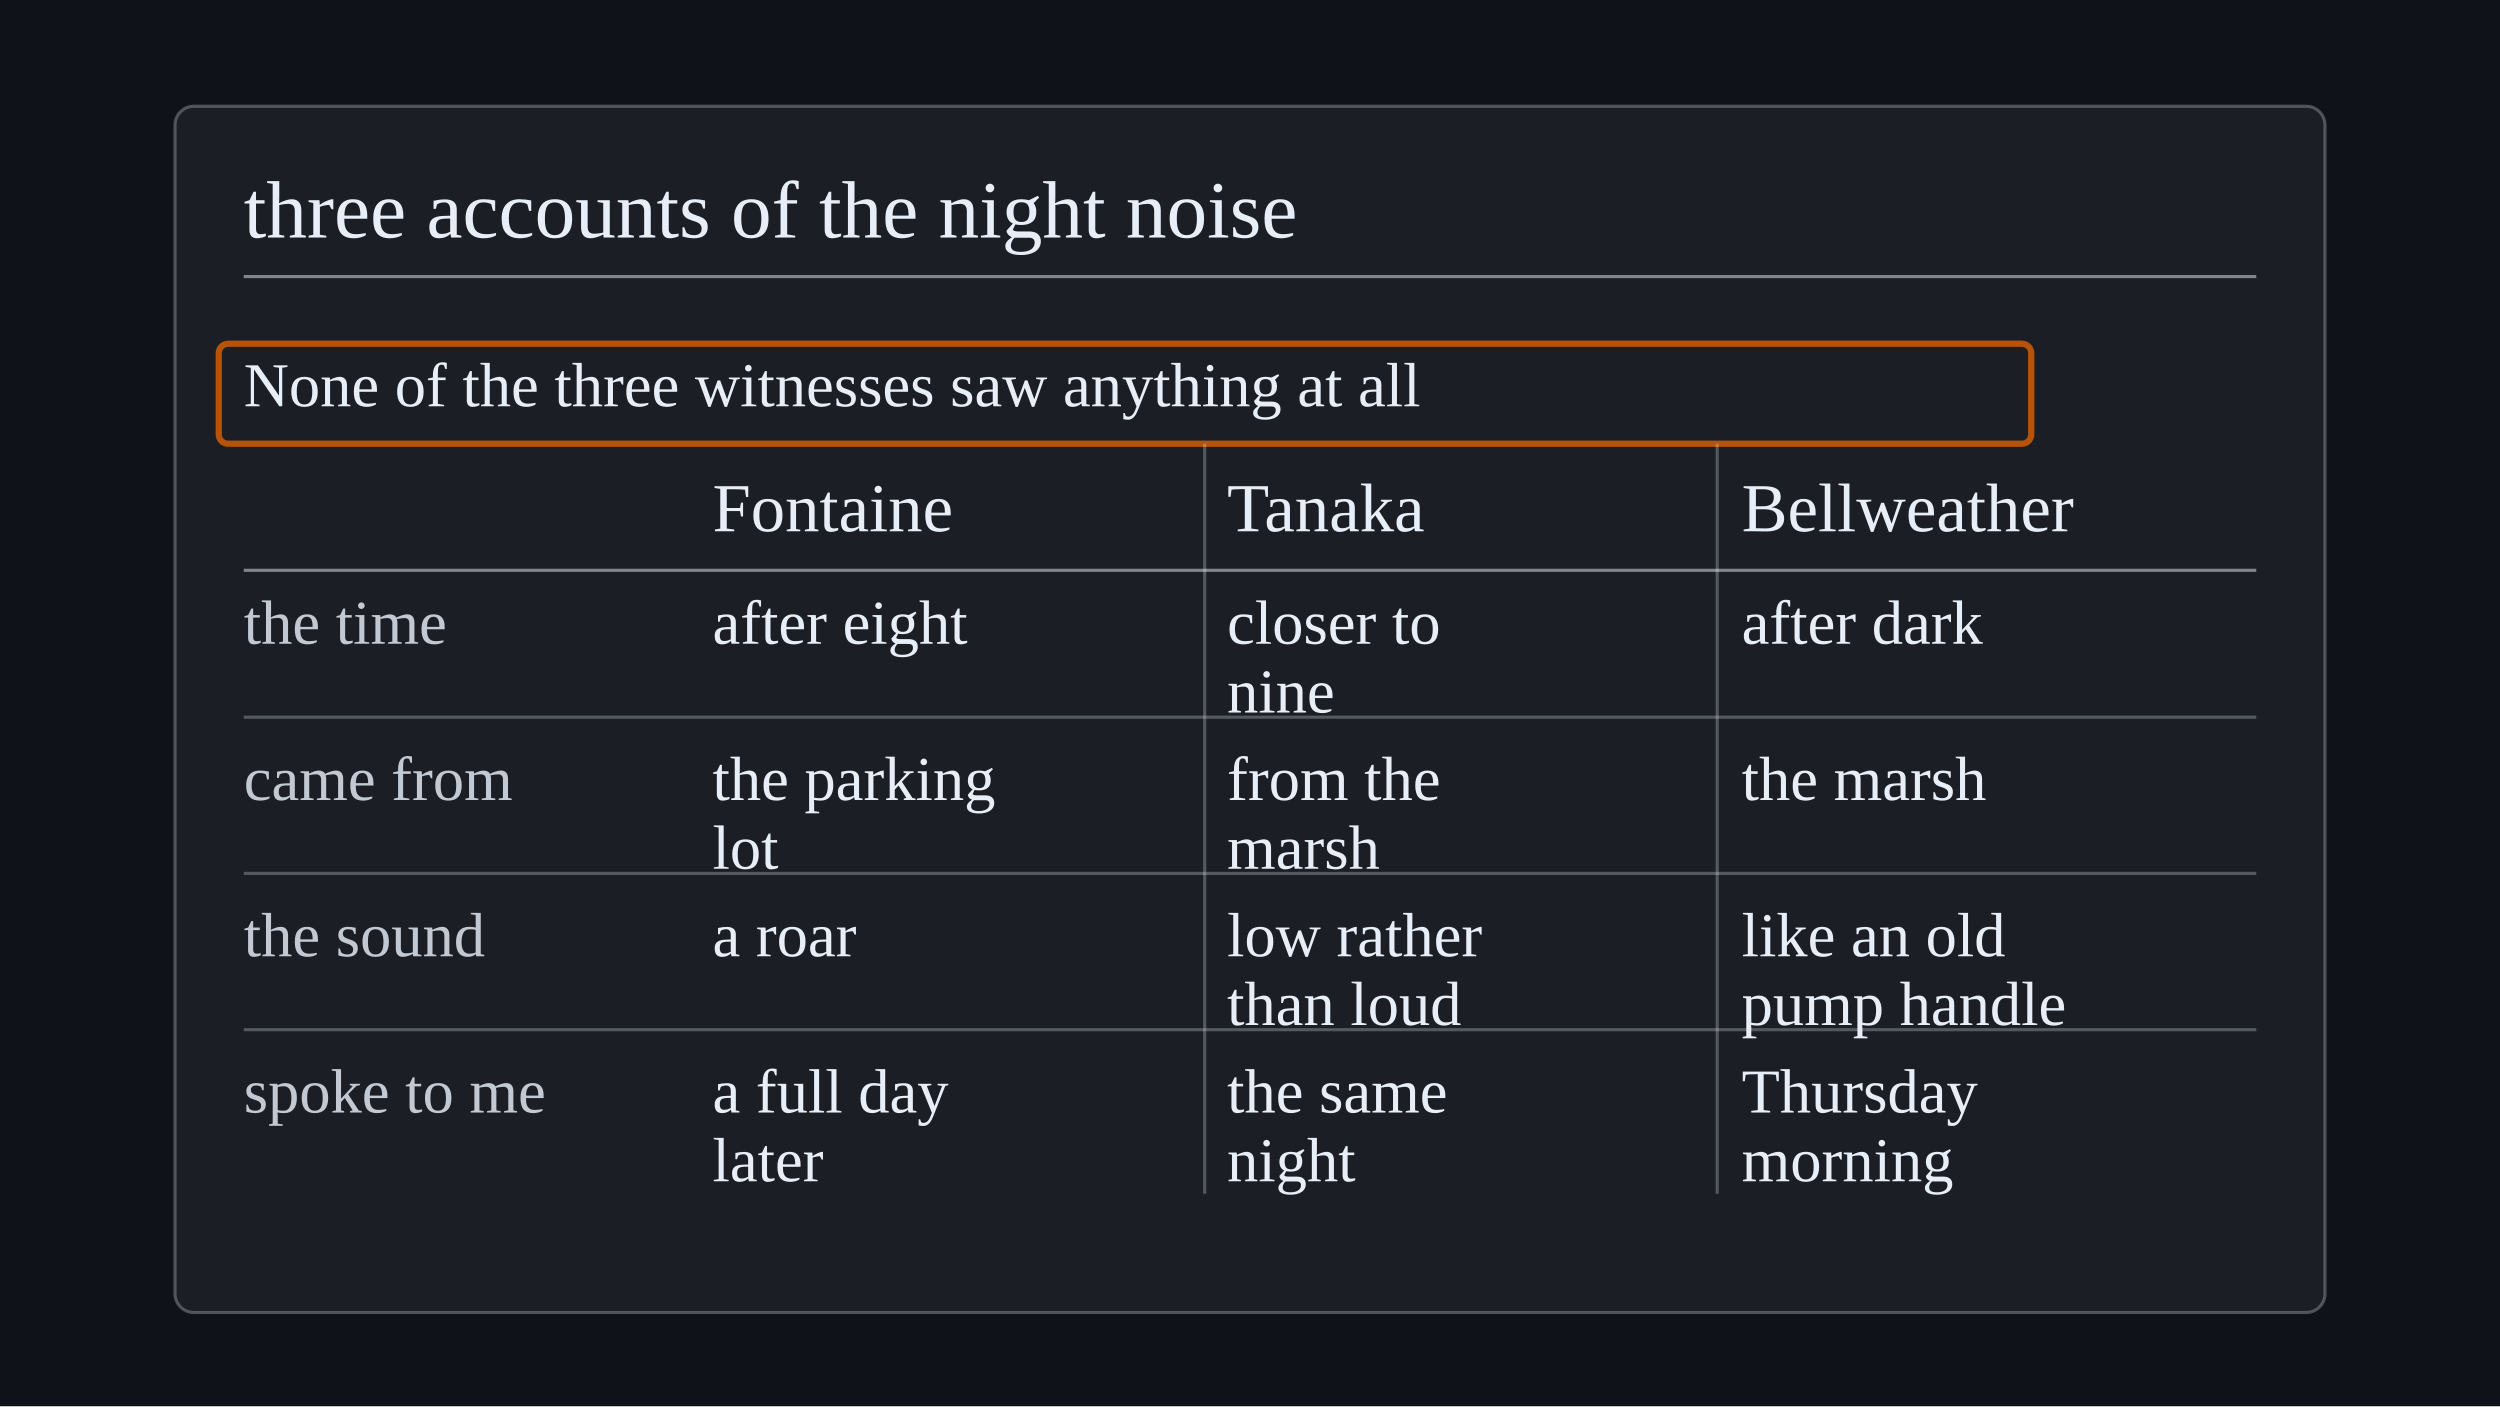
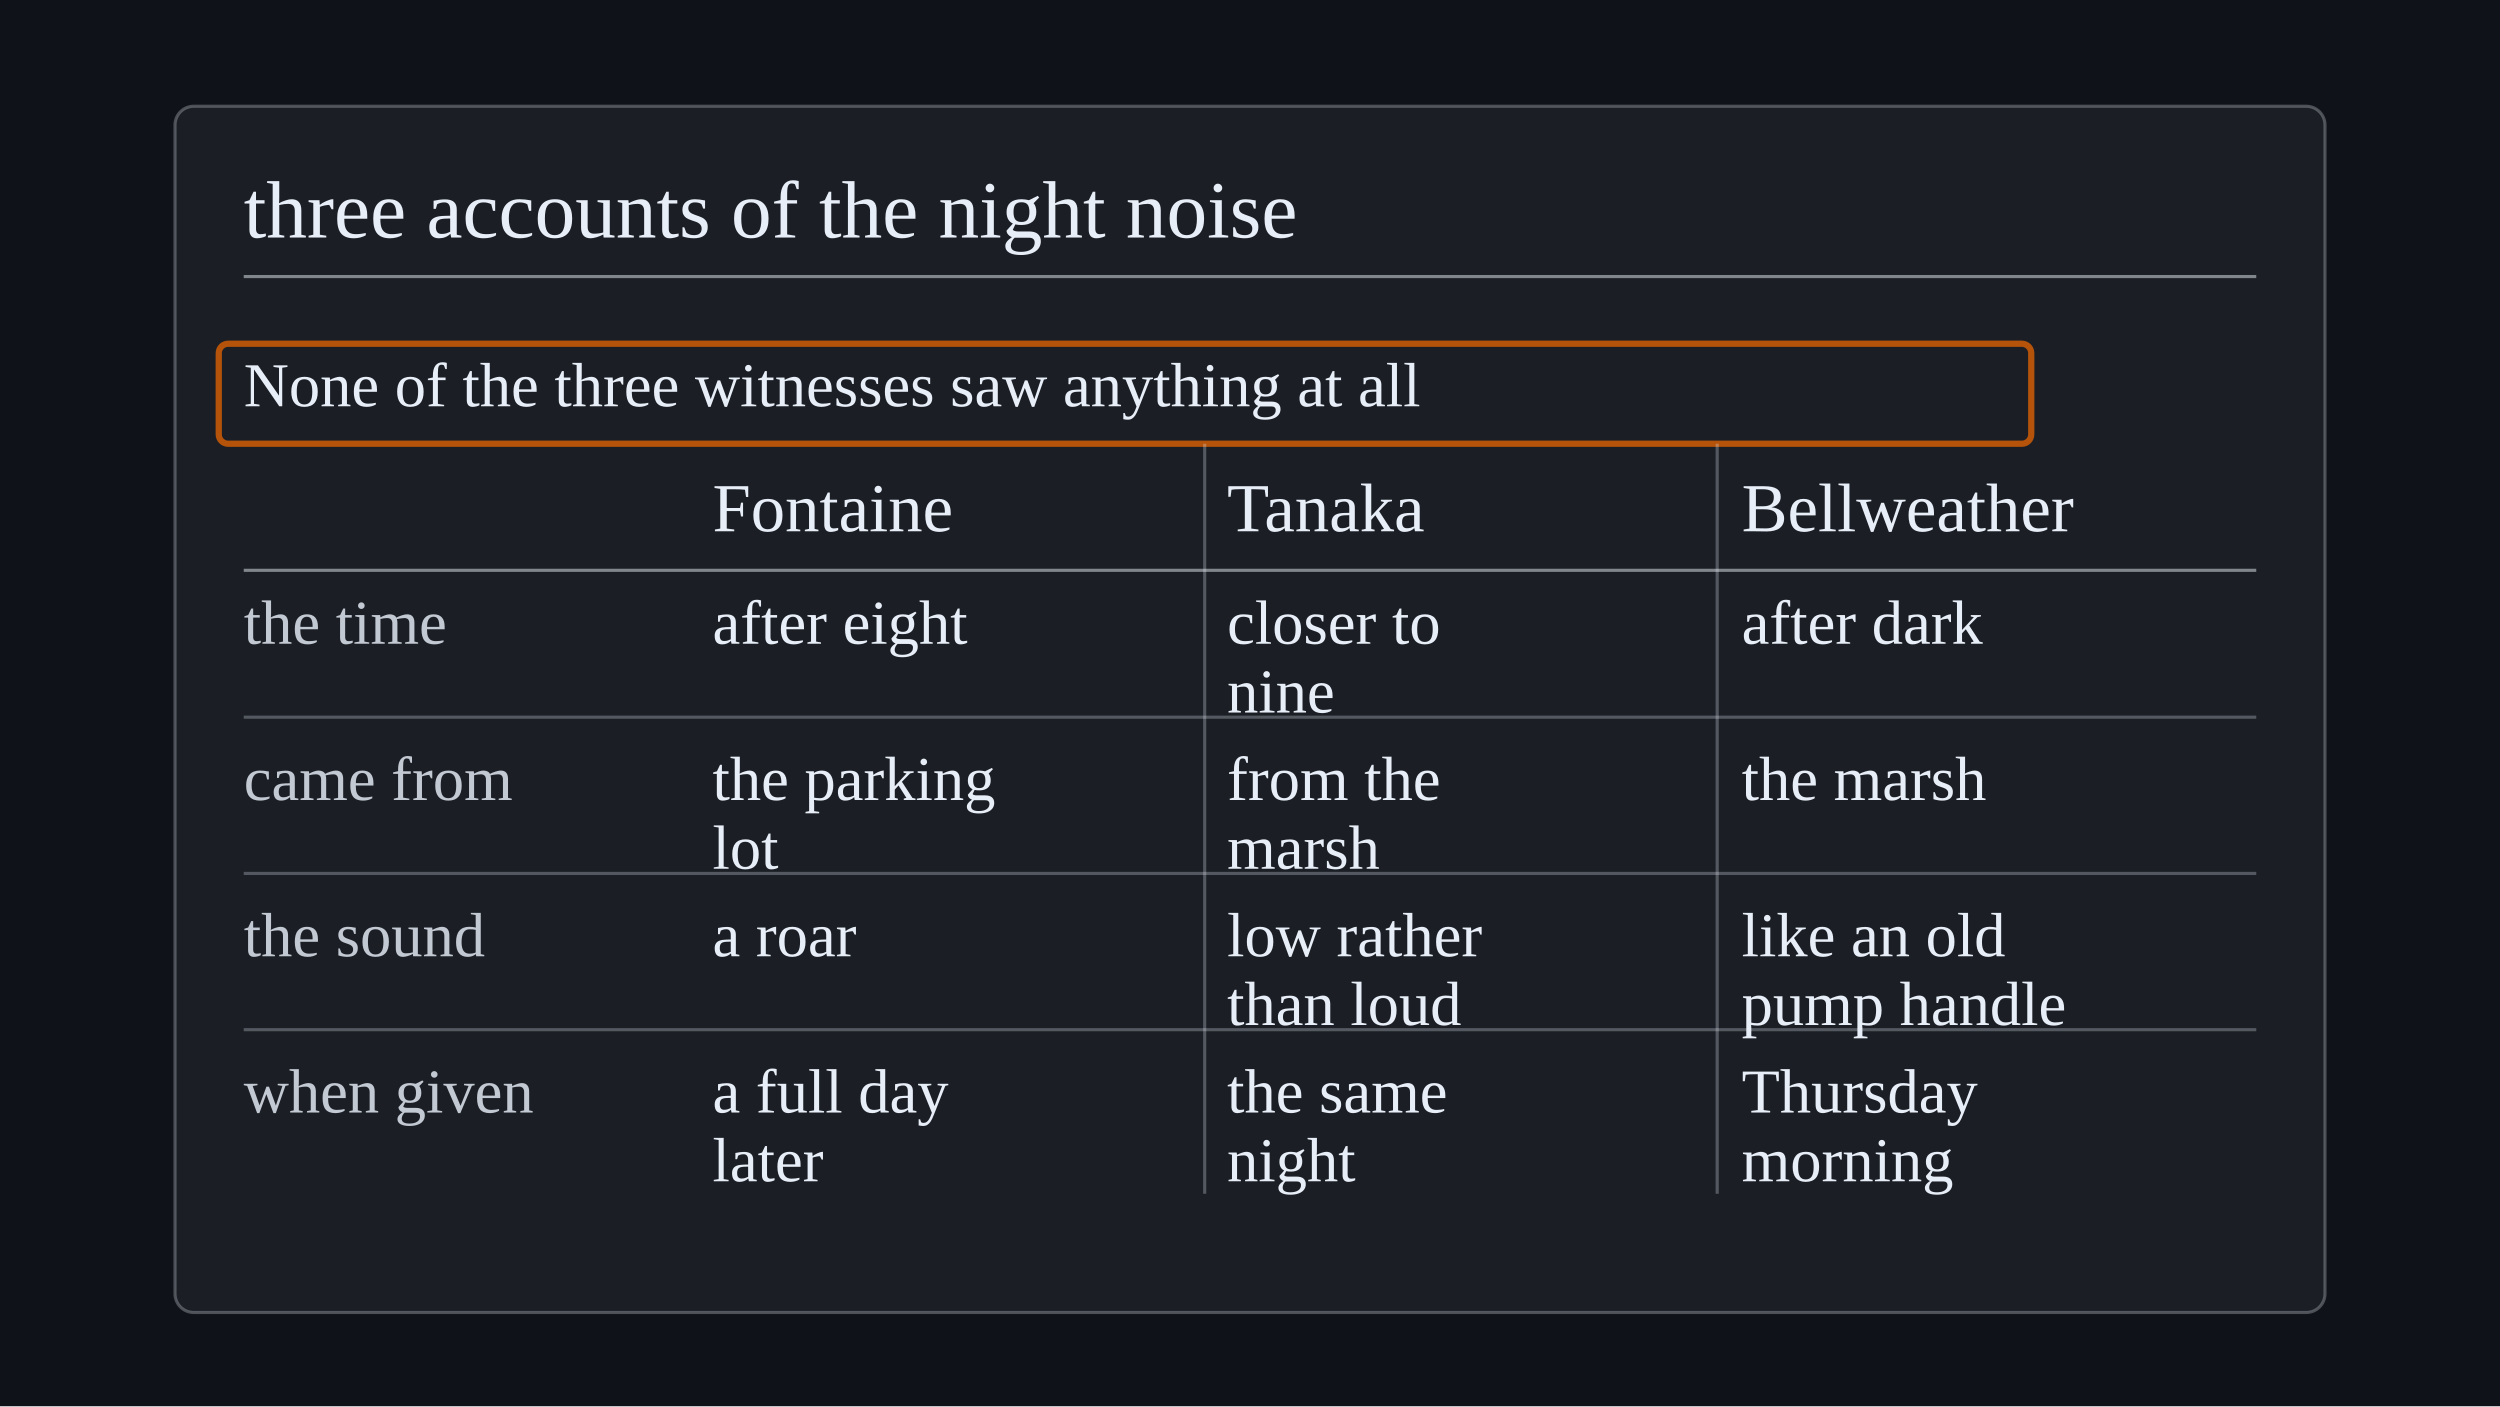
<svg xmlns="http://www.w3.org/2000/svg" width="800" height="450" viewBox="0 0 800 450" role="img">
  <rect x="0" y="0" width="800" height="450" fill="#0f1218" />
  <rect x="56" y="34" width="688" height="386" fill="rgba(232,238,247,0.06)" stroke="rgba(232,238,247,0.28)" stroke-width="1" rx="6" />
  <text x="78" y="76" font-size="26" fill="#e8eef7">three accounts of the night noise</text>
  <line x1="78" y1="88.5" x2="722" y2="88.5" stroke="rgba(232,238,247,0.5)" stroke-width="1" />
  <rect x="70" y="110" width="580" height="32" fill="none" stroke="#b45309" stroke-width="2" rx="3" data-emphasis="box" />
  <text x="78" y="130" font-size="20" fill="#e8eef7">None of the three witnesses saw anything at all</text>
  <text x="228" y="170" font-size="22" fill="#e8eef7">
    <tspan x="228" dy="0">Fontaine</tspan>
  </text>
  <text x="392.67" y="170" font-size="22" fill="#e8eef7">
    <tspan x="392.67" dy="0">Tanaka</tspan>
  </text>
  <line x1="385.5" y1="142" x2="385.5" y2="382" stroke="rgba(232,238,247,0.28)" stroke-width="1" />
  <text x="557.33" y="170" font-size="22" fill="#e8eef7">
    <tspan x="557.33" dy="0">Bellweather</tspan>
  </text>
  <line x1="549.5" y1="142" x2="549.5" y2="382" stroke="rgba(232,238,247,0.28)" stroke-width="1" />
  <line x1="78" y1="182.5" x2="722" y2="182.5" stroke="rgba(232,238,247,0.5)" stroke-width="1" />
  <text x="78" y="206" font-size="20" fill="#e8eef7" fill-opacity="0.82">
    <tspan x="78" dy="0">the time</tspan>
  </text>
  <text x="228" y="206" font-size="20" fill="#e8eef7">
    <tspan x="228" dy="0">after eight</tspan>
  </text>
  <text x="392.67" y="206" font-size="20" fill="#e8eef7">
    <tspan x="392.67" dy="0">closer to</tspan>
    <tspan x="392.67" dy="22">nine</tspan>
  </text>
  <text x="557.33" y="206" font-size="20" fill="#e8eef7">
    <tspan x="557.33" dy="0">after dark</tspan>
  </text>
  <line x1="78" y1="229.5" x2="722" y2="229.5" stroke="rgba(232,238,247,0.28)" stroke-width="1" />
  <text x="78" y="256" font-size="20" fill="#e8eef7" fill-opacity="0.82">
    <tspan x="78" dy="0">came from</tspan>
  </text>
  <text x="228" y="256" font-size="20" fill="#e8eef7">
    <tspan x="228" dy="0">the parking</tspan>
    <tspan x="228" dy="22">lot</tspan>
  </text>
  <text x="392.67" y="256" font-size="20" fill="#e8eef7">
    <tspan x="392.67" dy="0">from the</tspan>
    <tspan x="392.67" dy="22">marsh</tspan>
  </text>
  <text x="557.33" y="256" font-size="20" fill="#e8eef7">
    <tspan x="557.33" dy="0">the marsh</tspan>
  </text>
  <line x1="78" y1="279.5" x2="722" y2="279.5" stroke="rgba(232,238,247,0.28)" stroke-width="1" />
  <text x="78" y="306" font-size="20" fill="#e8eef7" fill-opacity="0.82">
    <tspan x="78" dy="0">the sound</tspan>
  </text>
  <text x="228" y="306" font-size="20" fill="#e8eef7">
    <tspan x="228" dy="0">a roar</tspan>
  </text>
  <text x="392.67" y="306" font-size="20" fill="#e8eef7">
    <tspan x="392.67" dy="0">low rather</tspan>
    <tspan x="392.67" dy="22">than loud</tspan>
  </text>
  <text x="557.33" y="306" font-size="20" fill="#e8eef7">
    <tspan x="557.33" dy="0">like an old</tspan>
    <tspan x="557.33" dy="22">pump handle</tspan>
  </text>
  <line x1="78" y1="329.5" x2="722" y2="329.5" stroke="rgba(232,238,247,0.28)" stroke-width="1" />
  <text x="78" y="356" font-size="20" fill="#e8eef7" fill-opacity="0.82">
-     <tspan x="78" dy="0">spoke to me</tspan>
+     <tspan x="78" dy="0">when given</tspan>
  </text>
  <text x="228" y="356" font-size="20" fill="#e8eef7">
    <tspan x="228" dy="0">a full day</tspan>
    <tspan x="228" dy="22">later</tspan>
  </text>
  <text x="392.67" y="356" font-size="20" fill="#e8eef7">
    <tspan x="392.67" dy="0">the same</tspan>
    <tspan x="392.67" dy="22">night</tspan>
  </text>
  <text x="557.33" y="356" font-size="20" fill="#e8eef7">
    <tspan x="557.33" dy="0">Thursday</tspan>
    <tspan x="557.33" dy="22">morning</tspan>
  </text>
</svg>
